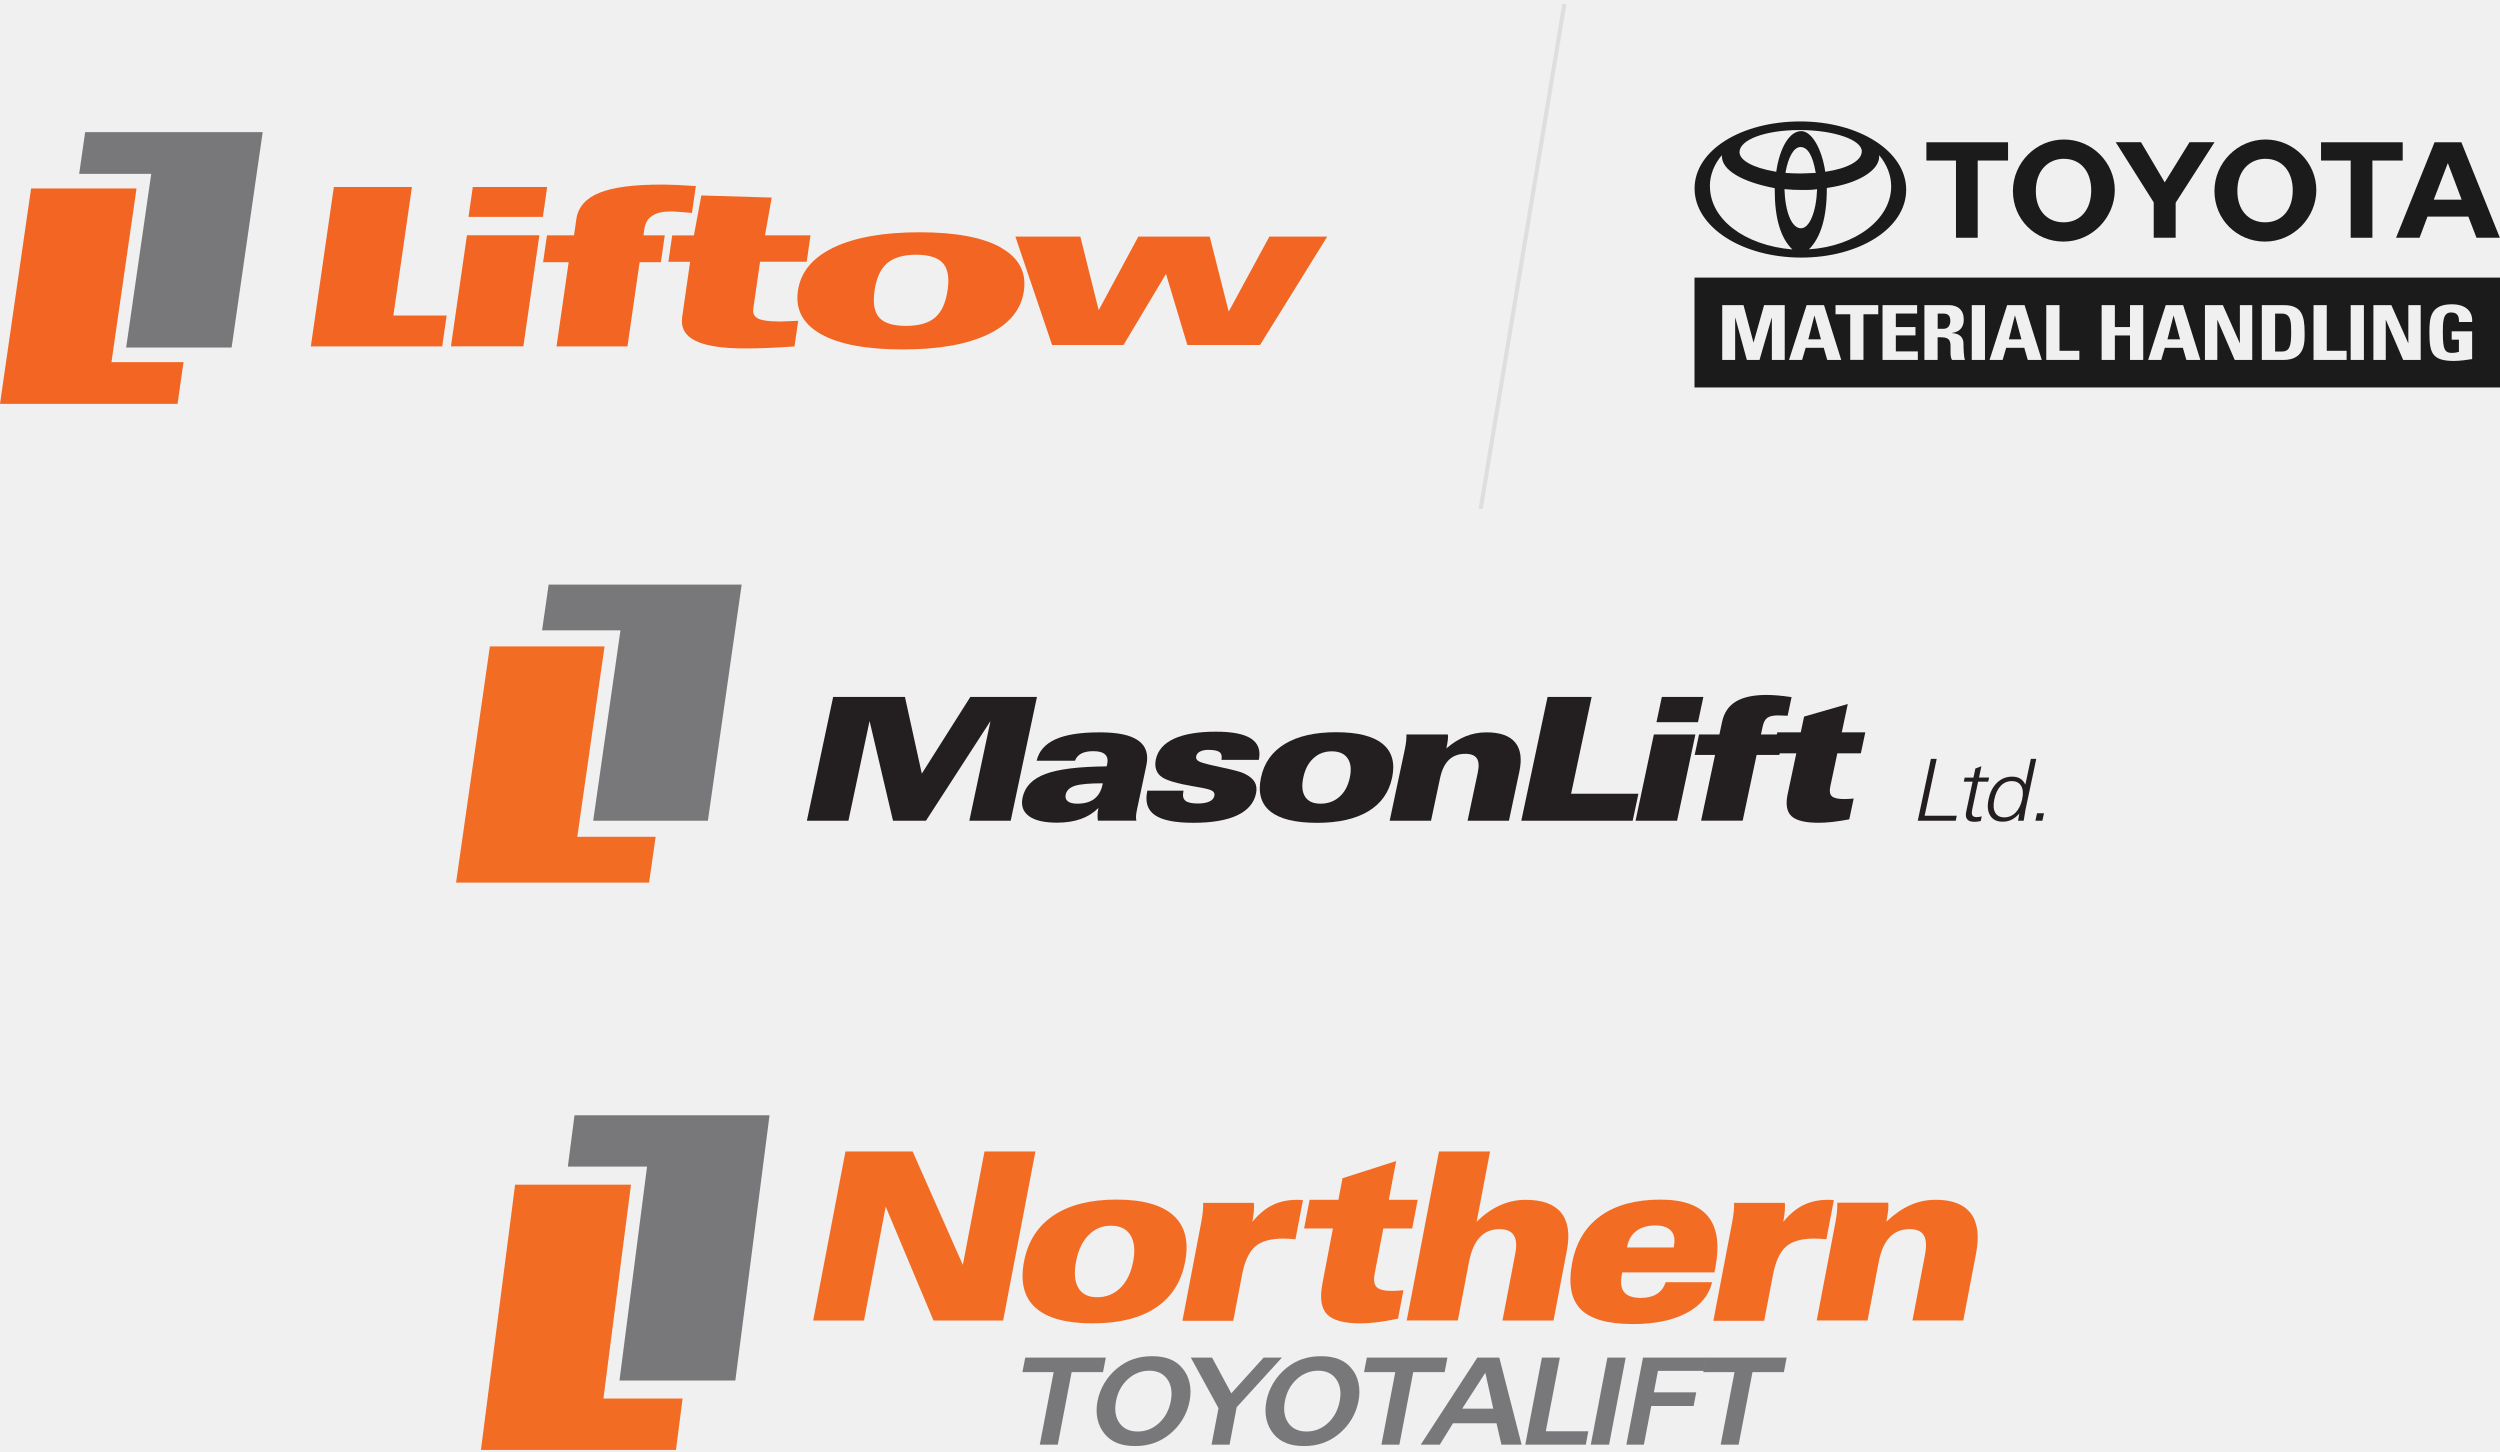
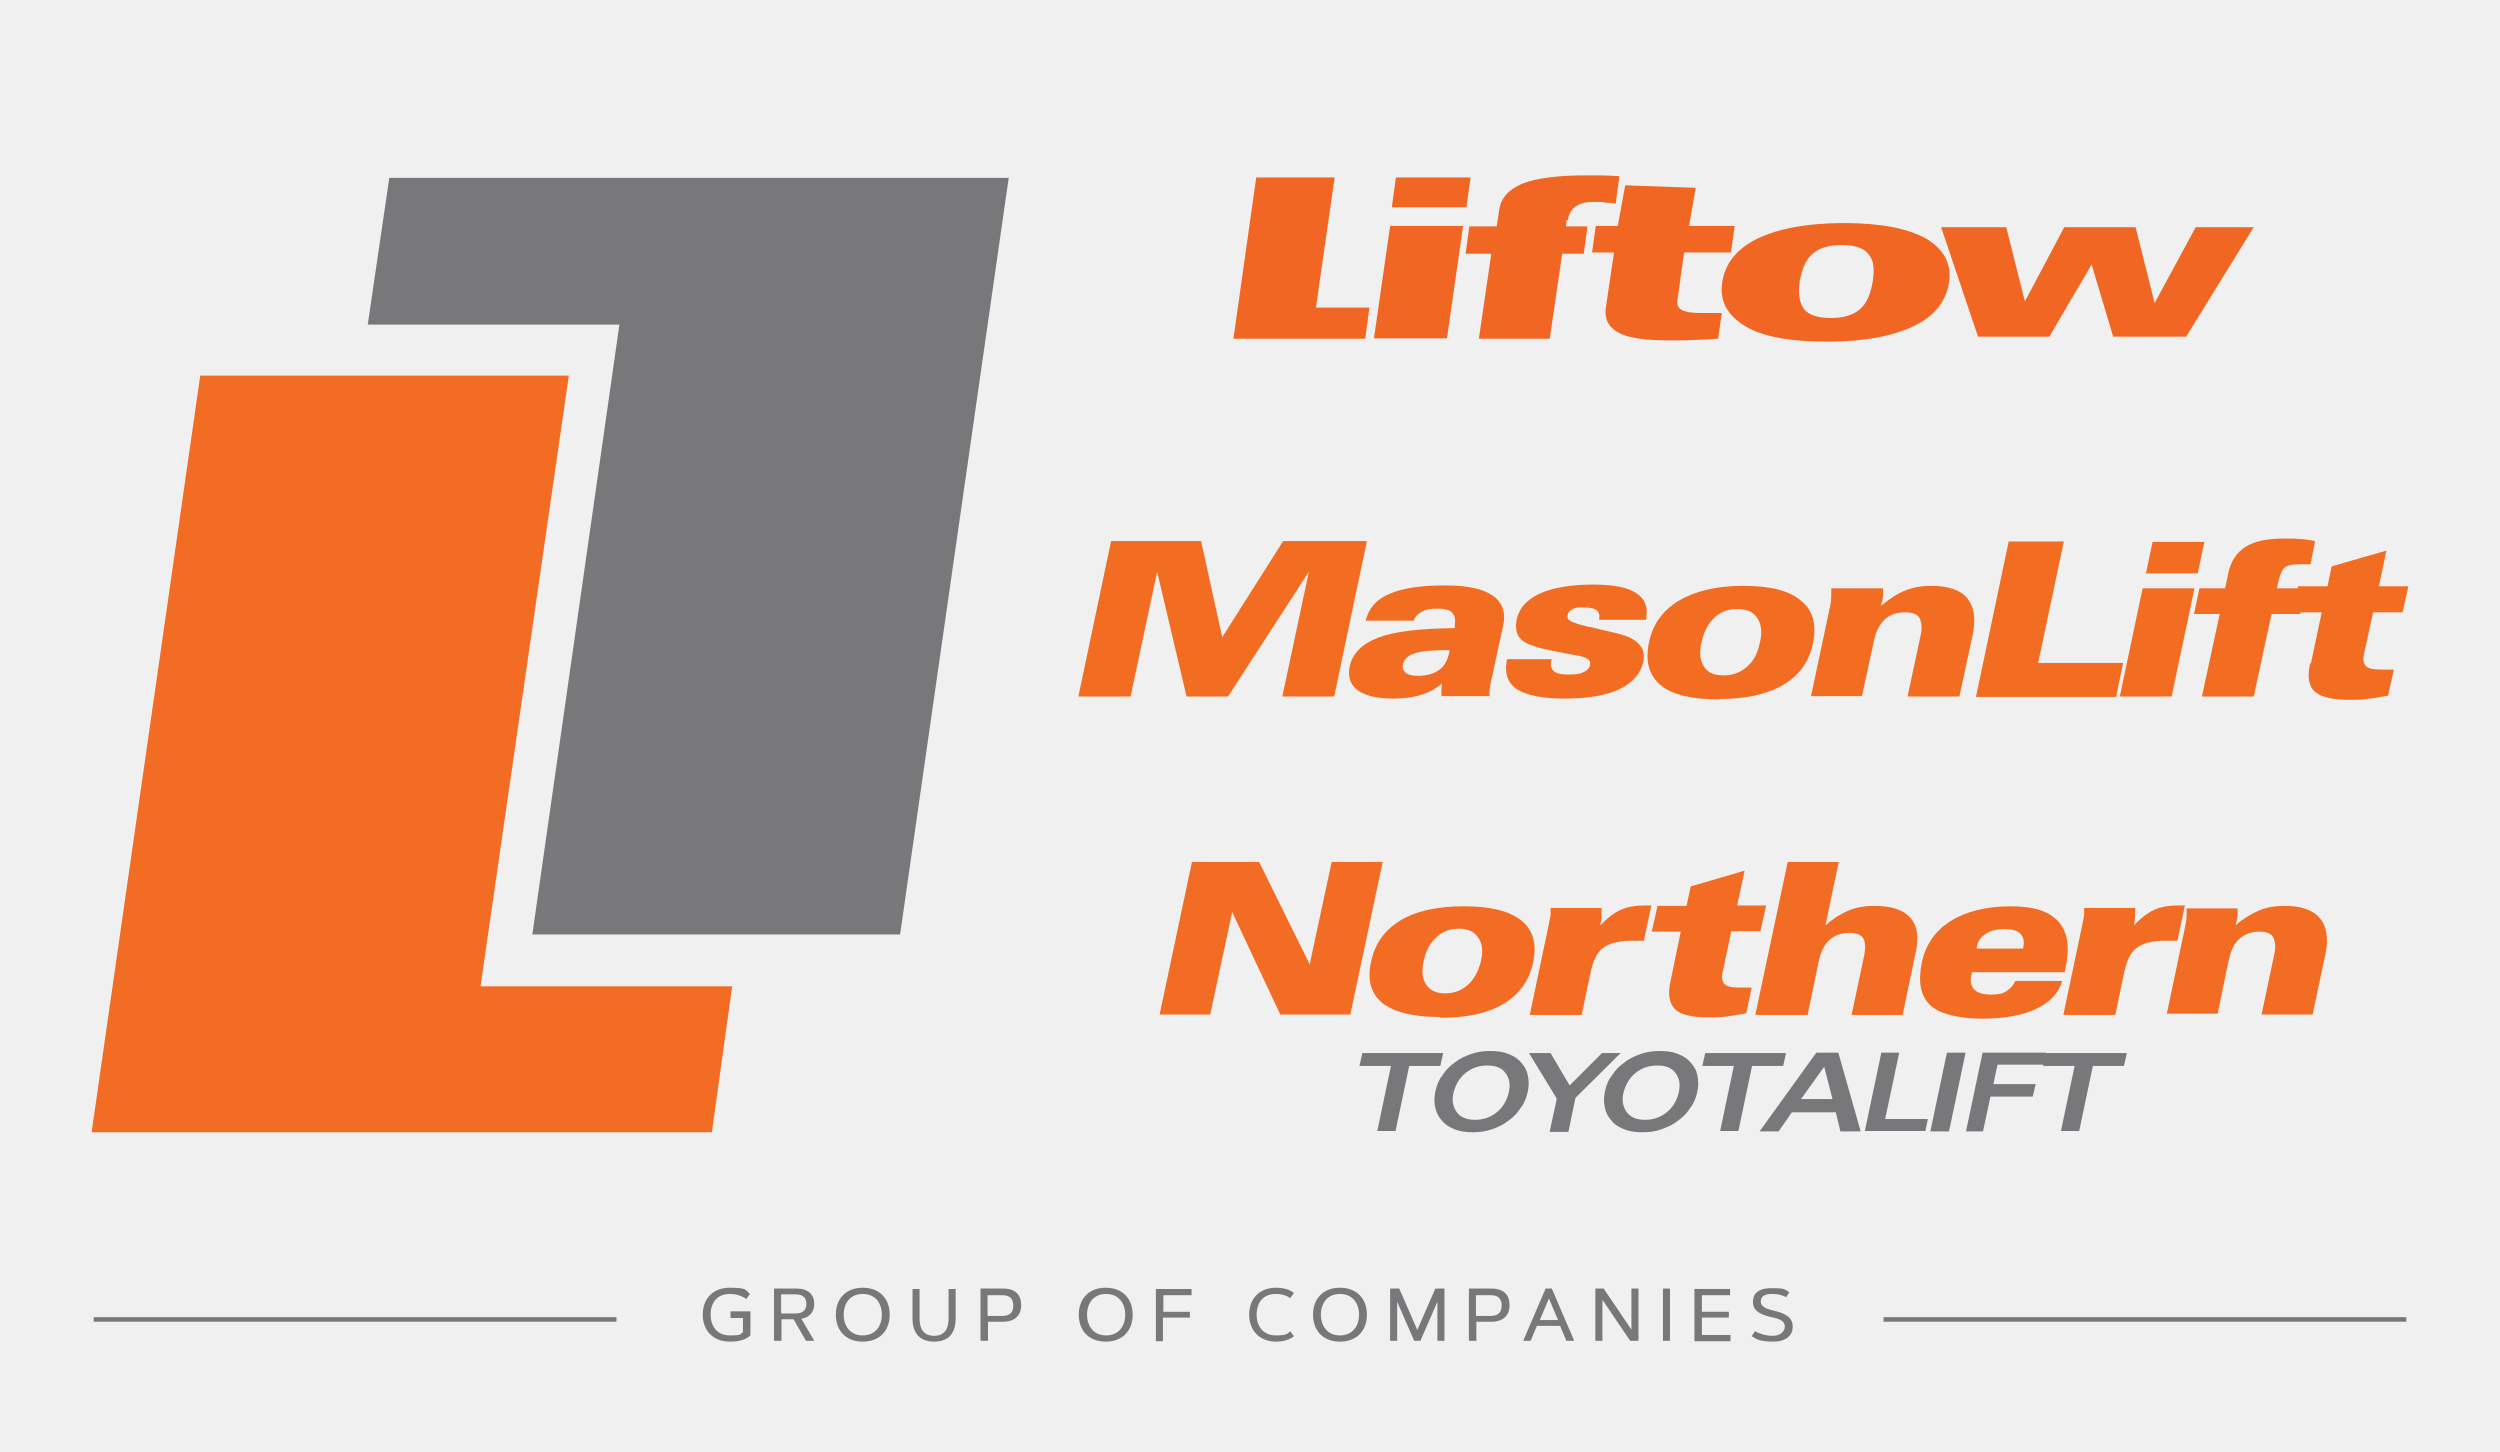
- <svg xmlns="http://www.w3.org/2000/svg" width="603" height="350" viewBox="0 0 603 350" fill="none">
-   <path d="M434.476 62.129C420.122 62.129 408.732 54.721 408.732 45.462C408.732 36.203 420.053 29.292 434.218 29.292C448.382 29.292 459.772 36.46 459.772 45.77C459.772 55.081 448.451 62.129 434.459 62.129H434.476ZM449.071 36.511C449.071 33.699 442.299 31.367 434.045 31.367C425.791 31.367 419.571 33.699 419.571 36.7C419.571 38.603 422.655 40.438 428.066 41.364L428.428 41.432C429.289 35.482 431.685 31.624 434.459 31.624C436.975 31.624 439.439 35.86 440.249 41.432C445.728 40.644 449.054 38.74 449.054 36.528L449.071 36.511ZM456.153 44.965C456.153 42.324 455.171 39.752 453.258 37.42V37.78C453.258 41.141 448.089 44.279 440.817 45.307L440.628 45.376V45.565C440.628 52.492 439.146 57.328 436.32 60.139C447.589 59.402 456.153 52.852 456.153 44.947V44.965ZM412.437 44.913C412.437 52.869 420.743 59.179 432.322 60.174C429.548 57.482 428.066 52.818 428.066 45.891V45.393L427.756 45.325C420.243 43.85 415.315 41.089 415.315 37.66C415.315 37.591 415.315 37.54 415.384 37.351C413.419 39.615 412.42 42.255 412.42 44.896L412.437 44.913ZM437.922 41.535C437.25 37.557 436.01 35.465 434.286 35.465C432.684 35.465 431.34 37.797 430.651 41.655L430.892 41.724C431.943 41.792 433.115 41.844 434.338 41.844C435.562 41.844 436.613 41.724 437.664 41.724H437.974L437.905 41.535H437.922ZM434.717 45.822C433.115 45.822 431.702 45.753 430.599 45.633H430.409C430.599 51.275 432.201 55.064 434.407 55.064C436.44 55.064 438.095 51.086 438.284 45.633C436.992 45.822 436.561 45.822 434.717 45.822Z" fill="#1B1B1B" />
-   <path d="M484.344 38.723H477.02V57.345H471.782V38.723H464.648V34.316H484.344V38.723Z" fill="#1B1B1B" />
-   <path d="M497.698 58.271C490.926 58.271 485.515 52.886 485.515 46.079C485.515 39.272 491.064 33.648 497.836 33.648C504.608 33.648 510.088 39.22 510.088 45.839C510.088 52.458 504.608 58.271 497.715 58.271H497.698ZM497.888 38.294C493.821 38.294 491.047 41.364 491.047 45.959C490.978 50.623 493.7 53.624 497.75 53.624C501.799 53.624 504.401 50.554 504.401 45.908C504.401 41.261 501.748 38.312 497.87 38.312L497.888 38.294Z" fill="#1B1B1B" />
-   <path d="M524.769 48.891V57.345H519.479V48.823L510.312 34.299H516.412L522.132 43.987L528.112 34.299H534.143L524.786 48.874L524.769 48.891Z" fill="#1B1B1B" />
-   <path d="M546.308 58.271C539.536 58.271 534.126 52.886 534.126 46.079C534.126 39.272 539.674 33.648 546.446 33.648C553.218 33.648 558.698 39.22 558.698 45.839C558.698 52.458 553.218 58.271 546.325 58.271H546.308ZM546.498 38.294C542.431 38.294 539.657 41.364 539.657 45.959C539.588 50.623 542.311 53.624 546.36 53.624C550.409 53.624 553.011 50.554 553.011 45.908C553.011 41.261 550.358 38.312 546.481 38.312L546.498 38.294Z" fill="#1B1B1B" />
-   <path d="M579.548 38.723H572.224V57.345H566.986V38.723H559.835V34.316H579.531V38.723H579.548Z" fill="#1B1B1B" />
-   <path d="M603 57.345H597.331L595.366 52.252H585.51L583.597 57.345H577.928L587.216 34.316H593.678L602.966 57.345H603ZM587.044 48.154H593.747L590.421 39.34L587.026 48.154H587.044Z" fill="#1B1B1B" />
-   <path d="M408.715 66.964V93.456H603V66.964H408.715ZM430.495 86.82H427.376V76.635H427.342L424.395 86.82H421.345L418.554 76.635H418.519V86.82H415.4V73.6H420.535L422.931 82.585H422.965L425.498 73.6H430.478V86.82H430.495ZM440.731 86.82L439.886 83.888H435.527L434.665 86.82H431.512L435.751 73.6H439.955L444.108 86.82H440.748H440.731ZM453.017 75.795H449.467V86.803H446.279V75.795H442.73V73.6H453.034V75.795H453.017ZM462.58 86.82H454.068V73.6H462.408V75.623H457.273V78.881H462.012V80.904H457.273V84.763H462.58V86.786V86.82ZM470.817 86.82C470.386 86.014 470.472 85.123 470.472 84.265C470.472 82.688 470.645 81.35 468.181 81.35H467.353V86.82H464.166V73.6H470.076C472.264 73.6 473.66 74.8 473.66 77.064C473.66 78.744 472.902 80.013 470.817 80.304V80.339C471.523 80.407 473.591 80.561 473.591 82.945C473.591 83.785 473.66 86.271 473.953 86.82H470.817ZM478.778 86.82H475.59V73.6H478.778V86.82ZM489.1 86.82L488.255 83.888H483.896L483.034 86.82H479.881L484.12 73.6H488.324L492.477 86.82H489.117H489.1ZM501.541 86.82H493.563V73.6H496.75V84.608H501.541V86.803V86.82ZM516.946 86.82H513.758V80.922H510.105V86.82H506.917V73.6H510.105V78.881H513.758V73.6H516.946V86.82ZM527.354 86.82L526.509 83.888H522.15L521.288 86.82H518.135L522.374 73.6H526.578L530.731 86.82H527.371H527.354ZM543.224 86.82H539.019L534.849 77.166H534.815V86.82H531.834V73.6H536.159L540.226 82.756H540.26V73.6H543.241V86.82H543.224ZM550.754 86.82H545.55V73.6H550.892C555.079 73.6 555.872 76.018 555.872 80.133C555.872 82.156 556.234 86.82 550.771 86.82H550.754ZM566.004 86.82H558.026V73.6H561.214V84.608H566.004V86.803V86.82ZM570.174 86.82H566.986V73.6H570.174V86.82ZM583.856 86.82H579.651L575.481 77.166H575.447V86.82H572.466V73.6H576.791L580.857 82.756H580.892V73.6H583.873V86.82H583.856ZM596.28 77.664H593.109C593.126 76.446 592.902 75.366 591.196 75.366C589.215 75.366 589.215 77.681 589.215 80.253C589.215 84.385 589.68 85.123 591.507 85.123C592.041 85.123 592.609 85.02 593.092 84.865V81.933H591.351V79.91H596.28V86.614C595.418 86.769 593.23 87.06 591.955 87.06C586.578 87.06 585.975 85.14 585.975 80.116C585.975 76.789 586.165 73.394 591.386 73.394C594.522 73.394 596.469 74.92 596.28 77.681V77.664Z" fill="#1B1B1B" />
-   <path d="M468.784 75.64H467.371V79.31H468.784C470.059 79.31 470.421 78.212 470.421 77.372C470.421 76.103 469.8 75.64 468.784 75.64Z" fill="#1B1B1B" />
-   <path d="M550.409 75.64H548.755V84.797H550.306C552.253 84.797 552.632 83.528 552.632 80.219C552.632 77.784 552.632 75.64 550.409 75.64Z" fill="#1B1B1B" />
-   <path d="M485.981 76.138L484.533 81.847H487.566L486.032 76.138H485.981Z" fill="#1B1B1B" />
-   <path d="M524.252 76.138L522.787 81.847H525.837L524.286 76.138H524.252Z" fill="#1B1B1B" />
-   <path d="M437.629 76.138L436.164 81.847H439.214L437.664 76.138H437.629Z" fill="#1B1B1B" />
-   <path d="M377.319 1L357.141 122.726" stroke="#DEDEDE" stroke-miterlimit="10" />
-   <path d="M114.038 45.102L113.004 52.303H130.942L131.976 45.102H114.038ZM155.411 55.27C155.635 53.744 156.29 52.646 157.41 51.995C158.513 51.326 159.633 51 161.907 51C162.338 51 163.269 51.052 164.682 51.172C165.612 51.258 166.353 51.309 166.905 51.36L167.835 44.879C166.043 44.759 164.492 44.673 163.183 44.605C161.873 44.553 160.77 44.519 159.891 44.519C152.62 44.519 147.898 45.17 144.607 46.491C141.299 47.811 139.438 49.937 139.007 52.904L138.455 56.762H131.925L130.994 63.243H137.163L134.234 83.545H151.344L154.274 63.243H159.409L160.339 56.762H155.204L155.411 55.27ZM99.34 45.102H80.523L74.974 83.545H106.663L107.731 76.103H94.877L99.357 45.119L99.34 45.102ZM108.765 83.528H126.238L130.098 56.745H112.625L108.765 83.528ZM187.634 77.526C185.342 77.526 183.74 77.286 182.826 76.823C181.913 76.343 181.534 75.572 181.689 74.474L183.326 63.123H194.578L195.492 56.762H184.515L186.135 47.657L169.162 47.142L167.37 56.779H162.131L161.218 63.14H166.457L164.544 76.429C164.165 79.018 165.216 80.939 167.697 82.173C170.179 83.425 174.193 84.042 179.759 84.042C181.448 84.042 183.292 84.008 185.291 83.922C187.289 83.837 189.392 83.716 191.632 83.562L192.528 77.372C192.063 77.389 191.253 77.424 190.098 77.475C188.944 77.526 188.117 77.561 187.634 77.561V77.526ZM241.414 59.694C237.037 57.259 230.506 56.024 221.804 56.024C213.102 56.024 206.124 57.259 201.04 59.711C195.957 62.163 193.096 65.644 192.459 70.153C191.804 74.663 193.665 78.144 198.025 80.596C202.384 83.048 208.967 84.282 217.72 84.282C226.474 84.282 233.315 83.065 238.381 80.613C243.447 78.178 246.325 74.68 246.962 70.171C247.617 65.644 245.756 62.163 241.396 59.728L241.414 59.694ZM228.542 70.05C228.094 73.103 227.094 75.28 225.509 76.618C223.924 77.955 221.58 78.607 218.496 78.607C215.411 78.607 213.257 77.938 212.068 76.601C210.879 75.263 210.5 73.085 210.948 70.05C211.396 66.998 212.413 64.803 213.998 63.466C215.584 62.111 217.91 61.443 220.977 61.443C224.044 61.443 226.215 62.111 227.422 63.466C228.628 64.821 229.007 67.016 228.559 70.05H228.542ZM306.17 57.07L296.365 75.16L291.781 57.07H274.567L265.004 74.817L260.575 57.07H244.912L253.769 83.219H270.983L281.236 66.072L286.388 83.219H303.912L320.127 57.07H306.204H306.17Z" fill="#F26522" />
-   <path d="M32.947 45.462H7.496L0 97.417H42.82L44.268 87.352H26.881L32.929 45.462H32.947Z" fill="#F26522" />
-   <path d="M30.414 83.819H55.865L63.36 31.864H20.54L19.093 41.93H36.479L30.431 83.819H30.414Z" fill="#78777A" />
-   <g clip-path="url(#clip0_299_438)">
-     <path d="M145.82 155.908H118.157L110 212.88H156.563L158.142 201.841H139.242L145.82 155.908Z" fill="#F36C24" />
-     <path d="M143.077 197.966H170.74L178.892 141H132.335L130.75 152.033H149.655L143.077 197.966Z" fill="#78777A" />
-     <path d="M194.622 197.955L200.956 168.101H218.271L222.339 186.602L234.044 168.101H250.115L243.781 197.955H233.806L238.907 173.91L223.345 197.955H215.393L209.741 173.91L204.64 197.955H194.622Z" fill="#231F20" />
-     <path d="M264.947 194.883C263.736 196.086 262.307 196.974 260.669 197.554C259.03 198.134 257.125 198.427 254.956 198.427C251.879 198.427 249.617 197.901 248.184 196.85C246.751 195.798 246.237 194.308 246.642 192.379C247.2 189.745 249.033 187.849 252.144 186.683C255.254 185.518 260.171 184.906 266.905 184.852C266.916 184.814 266.938 184.733 266.976 184.619C267.014 184.505 267.041 184.418 267.051 184.364C267.279 183.296 267.111 182.5 266.554 181.974C265.997 181.449 265.05 181.183 263.714 181.183C262.502 181.183 261.534 181.373 260.809 181.757C260.084 182.142 259.57 182.717 259.284 183.486H250.045C250.575 181.178 252.079 179.46 254.556 178.332C257.028 177.205 260.56 176.642 265.142 176.642C269.724 176.642 272.677 177.297 274.549 178.614C276.42 179.931 277.069 181.931 276.501 184.613L274.251 195.219C274.11 195.88 274.029 196.411 274.008 196.817C273.986 197.224 274.013 197.598 274.094 197.95H264.817C264.742 197.451 264.715 196.947 264.736 196.443C264.758 195.939 264.828 195.414 264.942 194.877L264.947 194.883ZM265.997 188.932C262.762 188.932 260.517 189.133 259.257 189.539C257.996 189.946 257.261 190.65 257.044 191.664C256.898 192.352 257.071 192.888 257.558 193.273C258.045 193.658 258.808 193.848 259.852 193.848C261.55 193.848 262.908 193.468 263.919 192.704C264.931 191.94 265.602 190.791 265.926 189.252L265.997 188.927V188.932Z" fill="#231F20" />
-     <path d="M285.475 190.71L285.432 190.91C285.216 191.935 285.372 192.677 285.908 193.127C286.443 193.577 287.45 193.804 288.926 193.804C290.078 193.804 290.998 193.647 291.685 193.338C292.367 193.029 292.772 192.574 292.902 191.983C293.01 191.485 292.87 191.095 292.486 190.818C292.101 190.542 291.268 190.282 289.981 190.038C289.413 189.929 288.58 189.783 287.482 189.593C283.928 188.987 281.532 188.277 280.299 187.469C279.622 187.025 279.146 186.429 278.887 185.686C278.622 184.944 278.589 184.115 278.784 183.199C279.255 180.988 280.715 179.313 283.171 178.181C285.627 177.048 289.013 176.479 293.329 176.479C297.267 176.479 300.085 177.043 301.784 178.17C303.482 179.297 304.099 180.999 303.629 183.28H294.622C294.779 182.402 294.622 181.784 294.162 181.416C293.697 181.053 292.788 180.869 291.442 180.869C290.625 180.869 289.959 181.004 289.446 181.275C288.932 181.546 288.623 181.925 288.521 182.408C288.418 182.879 288.591 183.258 289.029 183.551C289.467 183.844 290.533 184.174 292.22 184.554C292.81 184.689 293.627 184.873 294.676 185.101C297.543 185.708 299.344 186.196 300.08 186.559C301.319 187.155 302.163 187.838 302.617 188.613C303.071 189.388 303.185 190.314 302.952 191.398C302.46 193.717 300.935 195.479 298.387 196.671C295.834 197.863 292.323 198.459 287.855 198.459C283.387 198.459 280.342 197.841 278.557 196.606C276.772 195.37 276.16 193.43 276.723 190.786L276.739 190.704H285.47L285.475 190.71Z" fill="#231F20" />
-     <path d="M317.649 198.465C312.435 198.465 308.686 197.549 306.414 195.712C304.137 193.875 303.385 191.16 304.148 187.556C304.9 184.006 306.825 181.297 309.925 179.422C313.024 177.547 317.146 176.609 322.29 176.609C327.434 176.609 331.178 177.541 333.471 179.411C335.765 181.28 336.533 184.006 335.77 187.599C335.018 191.149 333.098 193.847 330.015 195.695C326.931 197.543 322.81 198.47 317.649 198.47V198.465ZM318.504 193.847C320.305 193.847 321.825 193.295 323.075 192.189C324.324 191.084 325.157 189.539 325.574 187.556C325.996 185.572 325.817 184.023 325.044 182.901C324.27 181.779 322.994 181.221 321.225 181.221C319.456 181.221 318.022 181.774 316.811 182.879C315.599 183.985 314.782 185.529 314.36 187.513C313.933 189.523 314.079 191.084 314.804 192.189C315.523 193.295 316.757 193.847 318.498 193.847H318.504Z" fill="#231F20" />
-     <path d="M335.191 197.955L338.864 180.63C339.016 179.931 339.113 179.281 339.173 178.685C339.227 178.094 339.248 177.579 339.227 177.146H349.223C349.282 177.471 349.282 177.899 349.223 178.43C349.163 178.961 349.044 179.655 348.866 180.506C350.397 179.2 351.949 178.224 353.534 177.59C355.114 176.956 356.785 176.642 358.543 176.642C361.789 176.642 364.087 177.444 365.434 179.048C366.781 180.652 367.127 183.004 366.473 186.093L363.958 197.955H353.983L356.433 186.396C356.769 184.803 356.698 183.643 356.212 182.917C355.725 182.191 354.794 181.822 353.415 181.822C351.798 181.822 350.489 182.31 349.477 183.28C348.471 184.25 347.757 185.719 347.346 187.675L345.166 197.955H335.191Z" fill="#231F20" />
-     <path d="M395.19 191.441L393.806 197.961H366.938L373.272 168.107H383.901L378.952 191.441H395.19Z" fill="#231F20" />
-     <path d="M394.498 197.955L398.912 177.151H408.93L404.516 197.955H394.498ZM399.539 174.198L400.832 168.107H410.85L409.557 174.198H399.539Z" fill="#231F20" />
-     <path d="M410.304 197.955L413.668 182.088H408.757L409.806 177.151H414.718L415.356 174.154C415.832 171.916 416.941 170.263 418.694 169.207C420.446 168.15 422.913 167.619 426.104 167.619C426.948 167.619 427.868 167.662 428.863 167.749C429.858 167.836 430.945 167.971 432.13 168.144L431.178 172.637C430.772 172.626 430.313 172.604 429.788 172.588C429.263 172.567 428.96 172.556 428.879 172.556C427.684 172.556 426.818 172.751 426.277 173.141C425.736 173.531 425.352 174.263 425.131 175.325L424.746 177.146H430.231L429.182 182.083H423.697L420.333 197.95H410.315L410.304 197.955Z" fill="#231F20" />
-     <path d="M431.194 191.501L433.271 181.703H427.619L428.69 176.642H434.342L435.148 172.837L445.686 169.803L444.236 176.642H449.91L448.839 181.703H443.165L441.466 189.696C441.228 190.818 441.358 191.604 441.85 192.054C442.343 192.509 443.333 192.731 444.804 192.731C445.128 192.731 445.48 192.72 445.864 192.699C446.248 192.677 446.665 192.65 447.108 192.607L446.043 197.625C444.62 197.896 443.295 198.102 442.061 198.242C440.828 198.383 439.692 198.454 438.654 198.454C435.435 198.454 433.25 197.923 432.108 196.855C430.962 195.788 430.659 193.999 431.189 191.49L431.194 191.501Z" fill="#231F20" />
-     <path d="M462.568 197.955L465.732 183.031H467.133L464.223 196.752H471.974L471.72 197.955H462.568Z" fill="#231F20" />
-     <path d="M475.707 195.246C475.566 195.923 475.577 196.395 475.745 196.671C475.912 196.947 476.264 197.088 476.799 197.088C476.983 197.088 477.173 197.072 477.373 197.039C477.573 197.007 477.778 196.964 477.995 196.904L477.757 198.036C477.443 198.096 477.156 198.145 476.902 198.177C476.643 198.21 476.426 198.226 476.253 198.226C475.409 198.226 474.82 198.026 474.49 197.619C474.154 197.213 474.079 196.606 474.246 195.798L475.788 188.542H473.667L473.878 187.55H475.999L476.459 185.372L477.914 184.814L477.335 187.545H479.769L479.558 188.537H477.124L475.701 195.235L475.707 195.246Z" fill="#231F20" />
-     <path d="M491.15 183.031L488.548 195.305C488.532 195.381 488.478 195.712 488.386 196.297C488.294 196.882 488.202 197.435 488.11 197.955H486.752L487.055 196.237C486.449 196.915 485.822 197.408 485.178 197.722C484.535 198.037 483.821 198.194 483.031 198.194C481.651 198.194 480.656 197.706 480.045 196.725C479.428 195.75 479.298 194.438 479.645 192.796C480.007 191.084 480.694 189.74 481.7 188.775C482.706 187.811 483.912 187.323 485.319 187.323C486.092 187.323 486.742 187.48 487.272 187.8C487.796 188.119 488.213 188.602 488.516 189.257L489.836 183.036H491.155L491.15 183.031ZM487.753 192.737C488.04 191.393 487.953 190.336 487.504 189.566C487.055 188.797 486.298 188.407 485.238 188.407C484.178 188.407 483.301 188.786 482.571 189.55C481.841 190.314 481.327 191.398 481.029 192.796C480.743 194.156 480.808 195.224 481.235 195.993C481.662 196.763 482.398 197.148 483.447 197.148C484.497 197.148 485.411 196.758 486.174 195.977C486.936 195.197 487.466 194.118 487.758 192.731L487.753 192.737Z" fill="#231F20" />
-     <path d="M490.945 197.955L491.329 196.156H493.005L492.621 197.955H490.945Z" fill="#231F20" />
+ <svg xmlns="http://www.w3.org/2000/svg" version="1.1" viewBox="0 0 603 350">
+   <defs>
+     <style>
+       .cls-1 {
+         fill: #f16622;
+       }
+ 
+       .cls-2 {
+         fill: #f26d21;
+       }
+ 
+       .cls-3 {
+         fill: #f36c24;
+       }
+ 
+       .cls-4 {
+         fill: #78777a;
+       }
+     </style>
+   </defs>
+   <g>
+     <g id="Layer_1">
+       <g>
+         <g>
+           <polygon class="cls-3" points="137.2 90.6 48.3 90.6 22.1 273.1 171.7 273.1 176.6 237.9 115.9 237.9 137.2 90.6" />
+           <polygon class="cls-4" points="128.4 225.4 217.1 225.4 243.3 42.9 93.9 42.9 88.7 78.3 149.4 78.3 128.4 225.4" />
+         </g>
+         <path class="cls-1" d="M336.7,42.8l-1,7.2h18l1-7.2h-18ZM378.2,53c.2-1.5.9-2.6,2-3.3,1.1-.7,2.2-1,4.5-1s1.4,0,2.8.2c.9,0,1.7.1,2.2.2l.9-6.6c-1.8-.1-3.3-.2-4.7-.2h-3.3c-7.2,0-12.1.7-15.4,2-3.3,1.4-5.2,3.4-5.6,6.4l-.6,3.9h-6.6l-.9,6.6h6.2l-3,20.5h17.1l3-20.5h5.2l.9-6.6h-5.2l.2-1.5h.3ZM321.9,42.8h-18.9l-5.5,38.9h31.8l1-7.5h-12.9l4.5-31.3h-.1ZM331.4,81.6h17.6l3.9-27.1h-17.6l-3.9,27.1ZM410.5,75.5c-2.3,0-3.9-.2-4.8-.7s-1.3-1.3-1.1-2.4l1.6-11.5h11.3l.9-6.4h-11l1.6-9.2-17-.6-1.8,9.8h-5.3l-.9,6.4h5.3l-2,13.5c-.3,2.6.7,4.6,3.2,5.9s6.6,1.8,12.1,1.8,3.6,0,5.5-.1c2,0,4.1-.2,6.3-.3l.9-6.2h-4.9.2ZM464.5,57.5c-4.4-2.4-10.9-3.7-19.7-3.7s-15.7,1.3-20.8,3.7c-5.1,2.5-7.9,6-8.6,10.6s1.3,8,5.6,10.6,11,3.7,19.8,3.7,15.6-1.3,20.7-3.7,7.9-6,8.6-10.6-1.3-8-5.6-10.6ZM451.7,67.9c-.5,3.1-1.5,5.3-3.1,6.7-1.6,1.4-3.9,2.1-7,2.1s-5.3-.7-6.4-2.1c-1.1-1.4-1.6-3.6-1.1-6.7s1.5-5.3,3.1-6.7c1.6-1.4,3.9-2.1,7-2.1s5.3.7,6.4,2.1c1.3,1.4,1.6,3.6,1.1,6.7ZM529.6,54.8l-9.9,18.3-4.6-18.3h-17.2l-9.5,17.9-4.5-17.9h-15.7l8.9,26.4h17.2l10.2-17.4,5.2,17.4h17.6l16.3-26.4h-14,.1Z" />
+         <g>
+           <path class="cls-2" d="M260.1,168l7.9-37.5h21.7l5.1,23.2,14.7-23.2h20.2l-7.9,37.5h-12.5l6.4-30.1-19.5,30.1h-10l-7.1-30.1-6.4,30.1h-12.5,0Z" />
+           <path class="cls-2" d="M348.5,164.2c-1.5,1.5-3.3,2.6-5.4,3.3-2.1.7-4.5,1-7.1,1-3.9,0-6.7-.7-8.5-2s-2.4-3.2-2-5.6c.7-3.3,3-5.6,6.9-7.1s10.1-2.2,18.5-2.3v-.7c.2-1.4,0-2.3-.6-3-.7-.7-1.8-1-3.6-1s-2.8.2-3.7.7-1.6,1.1-2,2.2h-11.6c.7-2.9,2.5-5.1,5.6-6.4,3.1-1.4,7.6-2.1,13.3-2.1s9.4.8,11.8,2.5c2.3,1.6,3.2,4.1,2.4,7.5l-2.9,13.3c-.2.8-.2,1.5-.3,2s0,1,0,1.4h-11.6c0-.6-.1-1.3,0-1.8,0-.7.1-1.3.2-2h.3ZM349.7,156.8c-4,0-6.9.2-8.5.8-1.6.5-2.5,1.4-2.8,2.6-.2.9,0,1.5.7,2.1.6.5,1.6.7,2.9.7,2.2,0,3.8-.5,5.1-1.4,1.3-.9,2.1-2.4,2.5-4.4v-.5h.1Z" />
+           <path class="cls-2" d="M374.2,158.9v.2c-.3,1.3-.1,2.2.6,2.8s2,.8,3.8.8,2.6-.2,3.4-.6,1.4-.9,1.5-1.7c.1-.6,0-1.1-.6-1.5-.5-.3-1.5-.7-3.1-.9-.7-.1-1.7-.3-3.1-.6-4.5-.8-7.5-1.6-9.1-2.6-.8-.6-1.5-1.3-1.7-2.2-.3-.9-.3-2-.1-3.1.6-2.8,2.4-4.8,5.5-6.3,3.1-1.4,7.4-2.2,12.8-2.2s8.5.7,10.6,2.1c2.2,1.4,2.9,3.6,2.3,6.4h-11.3c.2-1.1,0-1.8-.6-2.3s-1.7-.7-3.4-.7-1.8.1-2.5.5c-.7.3-1,.8-1.1,1.4s0,1,.7,1.4c.6.3,1.8.8,4,1.3.7.1,1.7.3,3.1.7,3.6.8,5.9,1.4,6.8,1.8,1.6.7,2.6,1.6,3.2,2.5s.7,2.2.5,3.4c-.6,2.9-2.5,5.1-5.7,6.7-3.2,1.5-7.6,2.3-13.2,2.3s-9.4-.8-11.7-2.3c-2.2-1.5-3-4-2.3-7.2h10.9Z" />
+           <path class="cls-2" d="M414.7,168.7c-6.6,0-11.3-1.1-14.1-3.4s-3.8-5.7-2.9-10.2,3.3-7.8,7.2-10.2c3.9-2.3,9.1-3.6,15.5-3.6s11.2,1.1,14,3.6c2.9,2.3,3.8,5.7,2.9,10.2s-3.3,7.8-7.2,10.1c-3.9,2.3-9.1,3.4-15.5,3.4h.1ZM415.7,162.9c2.3,0,4.1-.7,5.7-2.1s2.6-3.3,3.1-5.9c.6-2.5.3-4.5-.7-5.9-.9-1.4-2.5-2.1-4.8-2.1s-4,.7-5.5,2.1-2.5,3.3-3.1,5.9c-.6,2.5-.3,4.5.6,5.9.9,1.4,2.4,2.1,4.6,2.1h.1Z" />
+           <path class="cls-2" d="M436.8,168l4.6-21.7c.2-.9.3-1.7.3-2.4v-2h12.5v1.6c0,.7-.2,1.5-.5,2.6,2-1.6,3.9-2.9,5.9-3.7,2-.8,4.1-1.1,6.3-1.1,4,0,7,1,8.6,3,1.7,2.1,2.1,4.9,1.3,8.9l-3.2,14.8h-12.5l3.1-14.5c.5-2,.3-3.4-.2-4.4s-1.7-1.4-3.6-1.4-3.7.6-4.9,1.8-2.2,3.1-2.6,5.5l-2.8,12.9h-12.5.2Z" />
+           <path class="cls-2" d="M512.1,159.9l-1.7,8.2h-33.8l7.9-37.5h13.3l-6.2,29.3h20.5Z" />
+           <path class="cls-2" d="M511.3,168l5.5-26.1h12.5l-5.5,26.1h-12.5ZM517.6,138.3l1.6-7.6h12.5l-1.6,7.6h-12.5Z" />
+           <path class="cls-2" d="M531.1,168l4.3-19.9h-6.2l1.3-6.2h6.2l.8-3.8c.6-2.8,2-4.8,4.1-6.2,2.2-1.4,5.3-2,9.3-2s2.2,0,3.4.1c1.3,0,2.6.2,4.1.5l-1.1,5.6h-2.9c-1.5,0-2.6.2-3.2.7-.7.5-1.1,1.4-1.5,2.8l-.5,2.3h6.9l-1.3,6.2h-6.9l-4.3,19.9h-12.6Z" />
+           <path class="cls-2" d="M557.4,160l2.6-12.3h-7.1l1.4-6.3h7.1l1-4.8,13.2-3.8-1.8,8.6h7.1l-1.4,6.3h-7.1l-2.2,10c-.3,1.4-.1,2.4.5,3,.6.6,1.8.8,3.7.8s.8,0,1.4,0h1.6l-1.4,6.3c-1.8.3-3.4.6-5.1.8-1.5.2-3,.2-4.3.2-4,0-6.8-.7-8.3-2-1.5-1.4-1.8-3.6-1.1-6.8h.1Z" />
+         </g>
+         <g>
+           <g>
+             <path class="cls-3" d="M279.7,244.7l7.8-36.8h16.2l12.2,24.7,5.3-24.7h12.3l-7.8,36.8h-16.9l-11.6-24.7-5.3,24.7h-12.3.1Z" />
+             <path class="cls-3" d="M347.4,245.3c-6.4,0-11-1.1-13.9-3.3-2.8-2.3-3.8-5.6-2.8-10,.9-4.4,3.3-7.7,7.1-10s8.9-3.4,15.3-3.4,10.9,1.1,13.8,3.4,3.8,5.6,2.9,10.1c-.9,4.4-3.3,7.7-7.1,10s-8.9,3.4-15.3,3.4v-.2ZM348.5,239.6c2.2,0,4.1-.7,5.6-2.1,1.5-1.4,2.5-3.2,3.1-5.7.6-2.4.3-4.4-.7-5.7-.9-1.4-2.5-2.1-4.7-2.1s-3.9.7-5.4,2.1-2.5,3.2-3,5.7c-.6,2.5-.3,4.4.6,5.7.9,1.4,2.4,2.1,4.6,2.1h-.1Z" />
+             <path class="cls-3" d="M369,244.7l4.5-21.4c.2-.9.3-1.7.5-2.5v-1.8h12.3v2c0,.7-.2,1.5-.3,2.2,1.5-1.6,3.1-2.9,4.8-3.7s3.7-1.1,6-1.1.7,0,.9,0h.6l-1.8,8.5h-3c-3.1,0-5.3.6-6.8,1.7-1.5,1.1-2.5,3.2-3.1,6.2l-2.1,10h-12.4Z" />
+             <path class="cls-3" d="M402.9,236.8l2.5-12.1h-7l1.4-6.2h7l1-4.7,13-3.8-1.8,8.4h7l-1.4,6.2h-7l-2.1,9.9c-.3,1.4-.1,2.3.5,2.9s1.8.8,3.7.8.8,0,1.3,0h1.5l-1.3,6.2c-1.7.3-3.3.6-4.9.8-1.5.2-2.9.2-4.3.2-4,0-6.7-.7-8-2s-1.8-3.6-1.1-6.6h.1Z" />
+             <path class="cls-3" d="M423.4,244.7l7.8-36.8h12.3l-3.2,15.3c1.8-1.6,3.7-2.8,5.6-3.6,2-.8,4-1.1,6.2-1.1,4,0,6.9.9,8.6,2.8,1.7,1.8,2.2,4.6,1.4,8.3l-3.2,15.2h-12.3l3.1-14.6c.3-1.7.2-3.1-.3-3.9-.6-.9-1.7-1.3-3.4-1.3s-3.6.6-4.8,1.8c-1.3,1.1-2.1,3-2.6,5.4l-2.6,12.6h-12.4Z" />
+             <path class="cls-3" d="M475.6,234.2v.6c-.5,1.7-.2,2.9.5,3.8.8.8,2.1,1.3,4,1.3s2.9-.2,3.8-.8c1-.6,1.7-1.4,2.2-2.5h11.3c-.8,2.9-2.9,5.1-6.2,6.7s-7.7,2.4-13,2.4-10.2-1-12.6-3.2c-2.3-2.2-3-5.5-2.1-10.1.9-4.5,3.2-7.8,6.9-10.2,3.7-2.3,8.5-3.6,14.5-3.6s9.4,1.3,11.6,3.7c2.2,2.4,2.8,6.2,1.7,11.2l-.2,1h-22.3,0ZM488,228.8v-.3c.3-1.4.1-2.5-.7-3.3-.8-.8-2.1-1.1-3.8-1.1s-3.3.3-4.5,1.1-2,1.8-2.2,3.3v.3h11.3-.1Z" />
+             <path class="cls-3" d="M497.7,244.7l4.5-21.4c.2-.9.3-1.7.5-2.5v-1.8h12.3v2c0,.7-.2,1.5-.3,2.2,1.5-1.6,3.1-2.9,4.8-3.7s3.7-1.1,6-1.1.7,0,.9,0h.6l-1.8,8.5h-3c-3.1,0-5.3.6-6.8,1.7s-2.5,3.2-3.1,6.2l-2.1,10h-12.4Z" />
+             <path class="cls-3" d="M522.6,244.7l4.5-21.4c.2-.9.3-1.6.3-2.4v-1.8h12.3v1.6c0,.7-.2,1.5-.5,2.5,1.8-1.6,3.8-2.8,5.7-3.6s4-1.1,6.2-1.1c4,0,6.8,1,8.5,3,1.6,2,2.1,4.8,1.3,8.6l-3.1,14.6h-12.3l3-14.3c.5-2,.3-3.3-.2-4.3s-1.7-1.4-3.4-1.4-3.6.6-4.8,1.8c-1.3,1.1-2.1,3-2.6,5.4l-2.6,12.6h-12.3.1Z" />
+           </g>
+           <g>
+             <path class="cls-4" d="M339.9,257.1l-3.3,15.7h-4.4l3.3-15.7h-7.6l.7-3.1h19.5l-.7,3.1h-7.6Z" />
+             <path class="cls-4" d="M355.2,273.1c-1.6,0-3.1-.2-4.3-.7s-2.2-1-3-2c-.9-.9-1.5-2.1-1.7-3.2-.3-1.3-.3-2.5,0-3.9.3-1.4.8-2.8,1.7-3.9.8-1.3,1.8-2.3,3.1-3.2,1.1-.9,2.5-1.5,3.9-2,1.4-.5,2.9-.7,4.6-.7s3.1.2,4.3.7,2.2,1,3,2c.9.9,1.5,2,1.7,3.2.3,1.3.3,2.5,0,3.9-.3,1.4-.8,2.8-1.7,3.9-.8,1.3-1.8,2.3-3.1,3.2-1.1.9-2.5,1.5-3.9,2-1.4.5-2.9.7-4.6.7ZM363.9,263.5c.5-2,.1-3.6-.8-4.7-.9-1.3-2.4-1.8-4.4-1.8s-3.7.6-5.2,1.8-2.4,2.8-2.9,4.7-.1,3.6.8,4.8,2.4,1.8,4.4,1.8,3.7-.6,5.2-1.8,2.4-2.8,2.9-4.7h0Z" />
+             <path class="cls-4" d="M373.8,272.9l1.7-7.9-6.7-11h5.2l4.6,7.8,7.8-7.8h4.5l-10.9,10.8-1.7,8.2h-4.5Z" />
+             <path class="cls-4" d="M396.1,273.1c-1.6,0-3.1-.2-4.3-.7s-2.2-1-3-2c-.9-.9-1.5-2.1-1.7-3.2-.3-1.3-.3-2.5,0-3.9.3-1.4.8-2.8,1.7-3.9.8-1.3,1.8-2.3,3.1-3.2,1.1-.9,2.5-1.5,3.9-2,1.4-.5,2.9-.7,4.6-.7s3.1.2,4.3.7,2.2,1,3,2c.9.9,1.5,2,1.7,3.2.3,1.3.3,2.5,0,3.9-.3,1.4-.8,2.8-1.7,3.9-.8,1.3-1.8,2.3-3.1,3.2-1.1.9-2.5,1.5-3.9,2-1.4.5-2.9.7-4.6.7ZM404.9,263.5c.5-2,.1-3.6-.8-4.7-.9-1.3-2.4-1.8-4.4-1.8s-3.7.6-5.2,1.8-2.4,2.8-2.9,4.7-.1,3.6.8,4.8,2.4,1.8,4.4,1.8,3.7-.6,5.2-1.8,2.4-2.8,2.9-4.7h0Z" />
+             <path class="cls-4" d="M422.6,257.1l-3.3,15.7h-4.4l3.3-15.7h-7.6l.7-3.1h19.5l-.7,3.1h-7.6Z" />
+             <path class="cls-4" d="M424.4,272.9l13.7-19h5.3l5.4,19h-4.9l-1.1-4.6h-10.6l-3.2,4.6h-4.6.1ZM434.5,265.1h7.5l-2-7.8-5.6,7.8h.1Z" />
+             <path class="cls-4" d="M453.7,253.9h4.4l-3.4,16h10.3l-.6,2.9h-14.6l4-19h-.1Z" />
+             <path class="cls-4" d="M469.6,253.9h4.5l-4,19h-4.5l4-19Z" />
+             <path class="cls-4" d="M474.2,272.9l4-19h15.4l-.6,2.9h-11.2l-1,4.7h10.2l-.7,3h-10.2l-1.8,8.4h-4.3.1Z" />
+             <path class="cls-4" d="M504.8,257.1l-3.3,15.7h-4.4l3.3-15.7h-7.6l.7-3.1h19.5l-.7,3.1h-7.6Z" />
+           </g>
+         </g>
+       </g>
+       <g>
+         <g>
+           <path class="cls-4" d="M179.2,321.3v-3.4h-3v-1.6h4.8v5.8c-1.1,1.1-2.9,1.5-5,1.5-4.1,0-6.5-2.8-6.5-6.5s2.3-6.5,6.5-6.5,3.7.5,4.9,1.5l-.9,1.2c-1.2-.8-2.5-1.2-4-1.2-3.1,0-4.6,2.2-4.6,5s1.6,5,4.6,5,2.5-.3,3.2-.8Z" />
+           <path class="cls-4" d="M186.7,323.4v-12.6h5.4c2.9,0,4.3,1.5,4.3,3.7s-1.4,3.3-3.1,3.6l3.1,5.3h-2l-3-5.2h-2.9v5.2h-1.8ZM188.4,312.3v4.5h3.6c1.8,0,2.5-1,2.5-2.3s-.7-2.3-2.5-2.3h-3.6Z" />
+           <path class="cls-4" d="M201.6,317.1c0-3.7,2.3-6.5,6.5-6.5s6.5,2.8,6.5,6.5-2.3,6.5-6.5,6.5-6.5-2.8-6.5-6.5ZM212.7,317.1c0-2.8-1.6-5-4.6-5s-4.6,2.2-4.6,5,1.6,5,4.6,5,4.6-2.2,4.6-5Z" />
+           <path class="cls-4" d="M228.8,318v-7.1h1.7v7.1c0,3.5-1.6,5.6-5.2,5.6s-5.2-2.2-5.2-5.6v-7.1h1.7v7.1c0,2.4.9,4.2,3.5,4.2s3.5-1.8,3.5-4.2Z" />
+           <path class="cls-4" d="M236.5,323.4v-12.6h5.4c3,0,4.4,1.5,4.4,4s-1.5,4-4.4,4h-3.6v4.6h-1.8ZM238.2,312.3v5.1h3.6c2,0,2.6-1.1,2.6-2.5s-.6-2.5-2.6-2.5h-3.6Z" />
+           <path class="cls-4" d="M260.2,317.1c0-3.7,2.3-6.5,6.5-6.5s6.5,2.8,6.5,6.5-2.3,6.5-6.5,6.5-6.5-2.8-6.5-6.5ZM271.4,317.1c0-2.8-1.6-5-4.6-5s-4.6,2.2-4.6,5,1.6,5,4.6,5,4.6-2.2,4.6-5Z" />
+           <path class="cls-4" d="M287,316.3v1.5h-6.5v5.7h-1.7v-12.6h8.6v1.5h-6.8v4h6.5,0Z" />
+           <path class="cls-4" d="M307.8,310.6c1.9,0,3.4.5,4.3,1.3l-.9,1.2c-.7-.5-1.8-1-3.5-1-3.1,0-4.6,2.2-4.6,5s1.6,5,4.6,5,2.8-.5,3.5-1l.9,1.2c-1,.8-2.4,1.3-4.3,1.3-4.1,0-6.5-2.8-6.5-6.5s2.3-6.5,6.5-6.5Z" />
+           <path class="cls-4" d="M316.7,317.1c0-3.7,2.3-6.5,6.5-6.5s6.5,2.8,6.5,6.5-2.3,6.5-6.5,6.5-6.5-2.8-6.5-6.5ZM327.8,317.1c0-2.8-1.6-5-4.6-5s-4.6,2.2-4.6,5,1.6,5,4.6,5,4.6-2.2,4.6-5Z" />
+           <path class="cls-4" d="M341.8,320.9l4.4-10.1h2.2v12.6h-1.7v-9.4l-4.1,9.4h-1.5l-4.1-9.4v9.4h-1.7v-12.6h2.2l4.4,10.1h-.1Z" />
+           <path class="cls-4" d="M354.3,323.4v-12.6h5.4c3,0,4.4,1.5,4.4,4s-1.5,4-4.4,4h-3.6v4.6h-1.8ZM356,312.3v5.1h3.6c2,0,2.6-1.1,2.6-2.5s-.6-2.5-2.6-2.5h-3.6Z" />
+           <path class="cls-4" d="M367.4,323.4l5.4-12.6h1.5l5.4,12.6h-1.9l-1.5-3.6h-5.6l-1.5,3.6h-1.9,0ZM373.6,313.2l-2.2,5.2h4.4l-2.2-5.2Z" />
+           <path class="cls-4" d="M384.8,310.8h2l6.7,9.9v-9.9h1.7v12.6h-2l-6.7-9.9v9.9h-1.7v-12.6Z" />
+           <path class="cls-4" d="M401.1,310.8h1.7v12.6h-1.7v-12.6Z" />
+           <path class="cls-4" d="M417,316.3v1.5h-6.5v4.2h6.9v1.5h-8.7v-12.6h8.6v1.5h-6.8v4h6.5Z" />
+           <path class="cls-4" d="M430.9,312.9c-1.2-.6-2.2-.8-3.5-.8-1.9,0-2.7.7-2.7,1.8s.9,1.7,3,2.2c3.1.7,4.7,1.7,4.7,3.9s-1.7,3.6-4.7,3.6-3.9-.5-5.2-1.3l.8-1.2c1.1.6,2.6,1.1,4.3,1.1s2.9-1,2.9-2.2-.8-1.8-3.2-2.3c-3.3-.7-4.5-1.9-4.5-3.7s1.1-3.3,4.5-3.3,3.1.3,4.3,1l-.8,1.2h.1Z" />
+         </g>
+         <rect class="cls-4" x="454.3" y="317.7" width="126.1" height="1.1" />
+         <rect class="cls-4" x="22.6" y="317.7" width="126.1" height="1.1" />
+       </g>
+     </g>
  </g>
-   <path d="M152.192 285.746H124.238L116 349.726H163.042L164.64 337.327H145.545L152.192 285.746Z" fill="#F36C24" />
-   <path d="M149.419 332.979H177.366L185.612 269H138.569L136.964 281.391H156.067L149.419 332.979Z" fill="#78777A" />
-   <path d="M196.141 318.508L203.926 277.727H220.125L232.238 305.101L237.463 277.727H249.743L241.957 318.508H225.16L213.631 291.052L208.392 318.508H196.134H196.141Z" fill="#F36C24" />
-   <path d="M263.585 319.199C257.171 319.199 252.574 317.947 249.78 315.437C246.985 312.934 246.058 309.213 246.992 304.297C247.919 299.454 250.283 295.741 254.092 293.181C257.901 290.622 262.965 289.338 269.284 289.338C275.603 289.338 280.207 290.614 283.024 293.165C285.848 295.716 286.789 299.446 285.855 304.346C284.928 309.196 282.571 312.877 278.784 315.404C274.997 317.931 269.926 319.191 263.585 319.191V319.199ZM264.629 312.893C266.84 312.893 268.715 312.138 270.247 310.626C271.779 309.115 272.801 307.003 273.319 304.297C273.837 301.591 273.618 299.47 272.67 297.935C271.721 296.399 270.152 295.643 267.978 295.643C265.803 295.643 264.045 296.399 262.556 297.91C261.068 299.422 260.061 301.534 259.55 304.24C259.025 306.986 259.207 309.115 260.09 310.626C260.973 312.138 262.491 312.893 264.636 312.893H264.629Z" fill="#F36C24" />
-   <path d="M285.206 318.557L289.722 294.896C289.919 293.864 290.058 292.946 290.131 292.141C290.204 291.337 290.226 290.67 290.189 290.134H302.448C302.499 290.776 302.484 291.491 302.419 292.263C302.346 293.035 302.229 293.856 302.068 294.725C303.557 292.881 305.17 291.532 306.899 290.679C308.628 289.825 310.598 289.395 312.809 289.395C313.189 289.395 313.481 289.395 313.685 289.411C313.889 289.419 314.086 289.444 314.269 289.484L312.466 298.91C311.926 298.853 311.408 298.812 310.912 298.788C310.416 298.763 309.956 298.747 309.519 298.747C306.461 298.747 304.192 299.389 302.725 300.681C301.251 301.973 300.2 304.256 299.573 307.539L297.464 318.573H285.206V318.557Z" fill="#F36C24" />
-   <path d="M318.946 309.684L321.5 296.301H314.553L315.874 289.387H322.821L323.813 284.186L336.758 280.042L334.977 289.387H341.946L340.625 296.301H333.656L331.569 307.222C331.278 308.749 331.438 309.822 332.044 310.44C332.649 311.057 333.861 311.366 335.678 311.366C336.072 311.366 336.509 311.35 336.984 311.325C337.458 311.301 337.961 311.252 338.509 311.203L337.203 318.061C335.459 318.427 333.824 318.711 332.314 318.906C330.803 319.101 329.402 319.199 328.125 319.199C324.171 319.199 321.485 318.467 320.084 317.013C318.676 315.559 318.304 313.113 318.953 309.684H318.946Z" fill="#F36C24" />
-   <path d="M339.304 318.508L347.09 277.727H359.399L356.167 294.676C357.955 292.929 359.83 291.605 361.807 290.719C363.785 289.834 365.85 289.395 368.01 289.395C372.016 289.395 374.861 290.435 376.547 292.515C378.233 294.595 378.692 297.642 377.926 301.64L374.708 318.508H362.398L365.492 302.306C365.864 300.356 365.74 298.893 365.113 297.926C364.485 296.96 363.354 296.472 361.713 296.472C359.728 296.472 358.123 297.13 356.904 298.446C355.685 299.763 354.817 301.77 354.306 304.459L351.628 318.5H339.319L339.304 318.508Z" fill="#F36C24" />
-   <path d="M391.294 306.897L391.17 307.531C390.812 309.391 391.016 310.781 391.775 311.691C392.534 312.601 393.87 313.056 395.789 313.056C397.343 313.056 398.62 312.739 399.627 312.105C400.626 311.471 401.341 310.521 401.772 309.27H412.965C412.185 312.455 410.12 314.941 406.778 316.704C403.436 318.476 399.116 319.361 393.833 319.361C387.806 319.361 383.618 318.175 381.268 315.794C378.926 313.413 378.24 309.676 379.21 304.573C380.152 299.633 382.443 295.863 386.091 293.254C389.732 290.646 394.526 289.346 400.473 289.346C405.968 289.346 409.813 290.711 412.017 293.441C414.213 296.171 414.789 300.283 413.746 305.767L413.527 306.905H391.294V306.897ZM403.684 300.892L403.757 300.502C404.056 298.918 403.822 297.699 403.042 296.854C402.261 296.009 400.991 295.578 399.233 295.578C397.474 295.578 395.898 296.009 394.723 296.878C393.548 297.748 392.812 298.975 392.505 300.551L392.439 300.884H403.684V300.892Z" fill="#F36C24" />
-   <path d="M413.265 318.557L417.781 294.896C417.978 293.864 418.117 292.946 418.19 292.141C418.263 291.337 418.285 290.67 418.248 290.134H430.507C430.558 290.776 430.543 291.491 430.478 292.263C430.405 293.035 430.288 293.856 430.127 294.725C431.616 292.881 433.229 291.532 434.958 290.679C436.687 289.825 438.657 289.395 440.868 289.395C441.248 289.395 441.54 289.395 441.744 289.411C441.948 289.419 442.145 289.444 442.328 289.484L440.525 298.91C439.985 298.853 439.467 298.812 438.971 298.788C438.475 298.763 438.015 298.747 437.577 298.747C434.52 298.747 432.251 299.389 430.784 300.681C429.317 301.973 428.259 304.256 427.632 307.539L425.523 318.573H413.265V318.557Z" fill="#F36C24" />
-   <path d="M438.19 318.508L442.707 294.839C442.889 293.88 443.014 292.994 443.087 292.182C443.152 291.369 443.174 290.67 443.152 290.077H455.433C455.506 290.516 455.506 291.109 455.433 291.832C455.36 292.564 455.221 293.506 454.995 294.668C456.877 292.881 458.789 291.556 460.73 290.687C462.671 289.817 464.729 289.387 466.889 289.387C470.88 289.387 473.704 290.484 475.36 292.677C477.017 294.871 477.44 298.081 476.637 302.298L473.543 318.5H461.285L464.298 302.712C464.714 300.535 464.619 298.95 464.028 297.959C463.437 296.968 462.284 296.464 460.592 296.464C458.607 296.464 456.994 297.13 455.754 298.455C454.513 299.779 453.638 301.778 453.134 304.451L450.456 318.492H438.198L438.19 318.508Z" fill="#F36C24" />
-   <path d="M258.477 330.956L255.135 348.45H250.801L254.143 330.956H246.613L247.284 327.454H266.723L266.051 330.956H258.485H258.477Z" fill="#78777A" />
-   <path d="M273.75 348.783C272.093 348.783 270.67 348.548 269.481 348.068C268.284 347.597 267.285 346.866 266.467 345.891C265.606 344.851 265.023 343.648 264.723 342.299C264.424 340.95 264.424 339.504 264.716 337.968C265.015 336.408 265.57 334.954 266.394 333.581C267.219 332.216 268.248 331.021 269.496 330.006C270.685 329.031 271.962 328.299 273.341 327.828C274.72 327.357 276.23 327.113 277.88 327.113C279.529 327.113 280.973 327.349 282.17 327.828C283.367 328.299 284.374 329.031 285.184 330.006C286.052 331.021 286.636 332.208 286.928 333.573C287.227 334.938 287.227 336.4 286.928 337.968C286.636 339.512 286.074 340.967 285.264 342.324C284.447 343.681 283.411 344.875 282.156 345.899C280.959 346.874 279.675 347.605 278.295 348.076C276.916 348.548 275.399 348.791 273.75 348.791V348.783ZM282.396 337.96C282.805 335.807 282.528 334.044 281.557 332.671C280.587 331.298 279.142 330.615 277.216 330.615C275.289 330.615 273.531 331.297 272.042 332.654C270.554 334.011 269.598 335.775 269.189 337.936C268.773 340.114 269.05 341.877 270.021 343.242C270.991 344.607 272.458 345.281 274.414 345.281C276.369 345.281 278.077 344.599 279.558 343.242C281.032 341.877 281.98 340.122 282.389 337.968L282.396 337.96Z" fill="#78777A" />
-   <path d="M292.225 348.45L293.903 339.65L287.227 327.454H292.356L296.99 336.067L304.783 327.454H309.197L298.289 339.415L296.567 348.45H292.232H292.225Z" fill="#78777A" />
-   <path d="M314.488 348.783C312.831 348.783 311.408 348.548 310.219 348.068C309.022 347.597 308.023 346.866 307.205 345.891C306.344 344.851 305.761 343.648 305.461 342.299C305.162 340.95 305.162 339.504 305.454 337.968C305.753 336.408 306.308 334.954 307.132 333.581C307.957 332.216 308.986 331.021 310.234 330.006C311.423 329.031 312.7 328.299 314.079 327.828C315.458 327.357 316.969 327.113 318.618 327.113C320.267 327.113 321.711 327.349 322.908 327.828C324.105 328.299 325.112 329.031 325.922 330.006C326.79 331.021 327.374 332.208 327.666 333.573C327.965 334.938 327.965 336.4 327.666 337.968C327.366 339.512 326.812 340.967 326.002 342.324C325.185 343.681 324.149 344.875 322.894 345.899C321.697 346.874 320.413 347.605 319.034 348.076C317.654 348.548 316.137 348.791 314.488 348.791V348.783ZM323.134 337.96C323.543 335.807 323.266 334.044 322.295 332.671C321.325 331.298 319.88 330.615 317.954 330.615C316.027 330.615 314.269 331.297 312.78 332.654C311.292 334.011 310.336 335.775 309.927 337.936C309.511 340.114 309.789 341.877 310.759 343.242C311.729 344.607 313.196 345.281 315.152 345.281C317.107 345.281 318.815 344.599 320.296 343.242C321.777 341.877 322.718 340.122 323.127 337.968L323.134 337.96Z" fill="#78777A" />
-   <path d="M340.873 330.956L337.531 348.45H333.197L336.539 330.956H329.008L329.68 327.454H349.118L348.447 330.956H340.88H340.873Z" fill="#78777A" />
-   <path d="M342.682 348.45L356.335 327.454H361.632L367.01 348.45H362.143L360.961 343.299H350.454L347.279 348.45H342.682ZM352.679 339.772H360.173L358.261 331.103L352.679 339.772Z" fill="#78777A" />
-   <path d="M371.906 327.454H376.24L372.847 345.216H383.107L382.494 348.45H367.9L371.906 327.454Z" fill="#78777A" />
-   <path d="M387.704 327.454H392.118L388.112 348.45H383.698L387.704 327.454Z" fill="#78777A" />
-   <path d="M392.279 348.45L396.285 327.454H411.623L411.017 330.648H399.897L398.912 335.832H409.134L408.507 339.13H398.284L396.504 348.458H392.286L392.279 348.45Z" fill="#78777A" />
-   <path d="M422.699 330.956L419.357 348.45H415.023L418.365 330.956H410.835L411.506 327.454H430.945L430.273 330.956H422.706H422.699Z" fill="#78777A" />
-   <defs>
-     <clipPath id="clip0_299_438">
-       <rect width="383" height="71.88" fill="white" transform="translate(110 141)" />
-     </clipPath>
-   </defs>
</svg>
